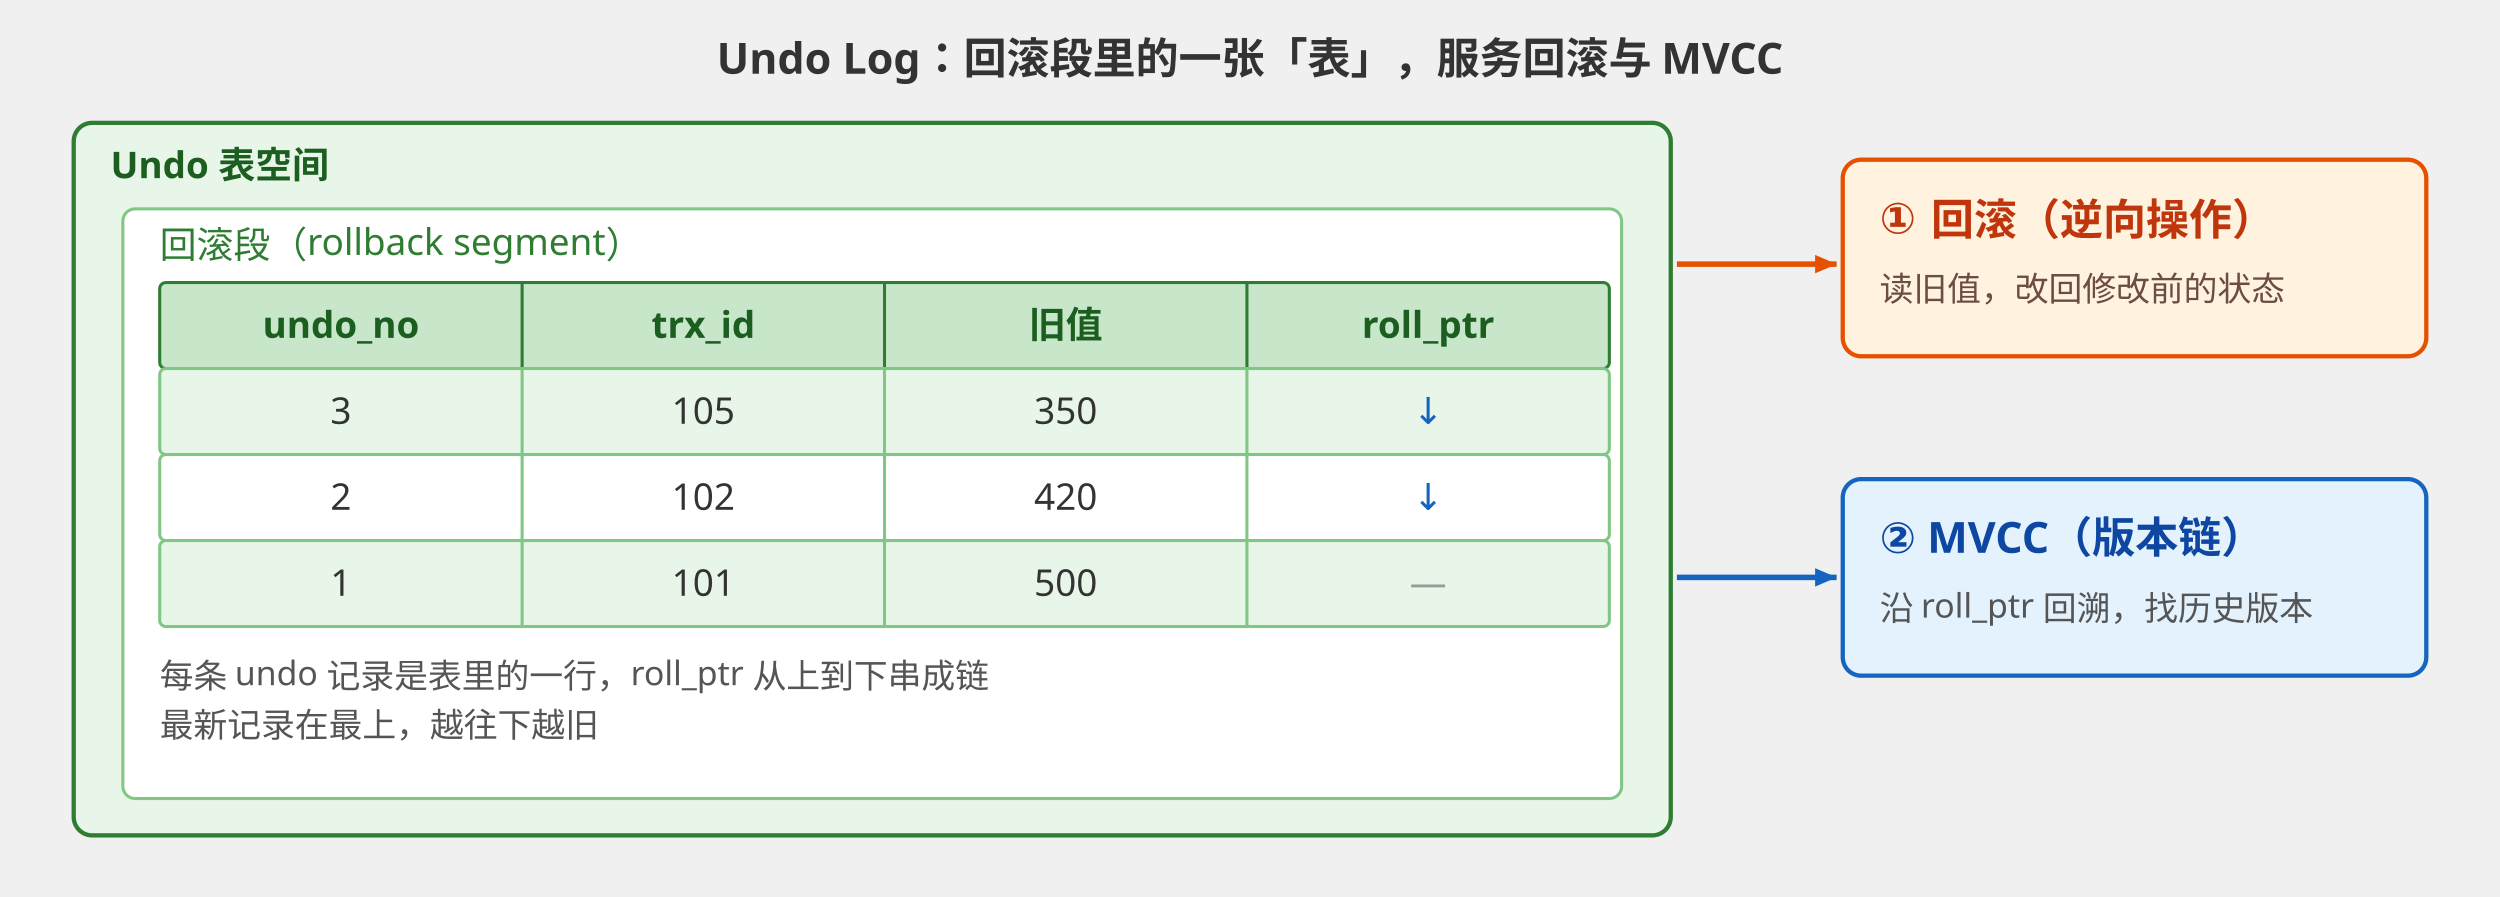
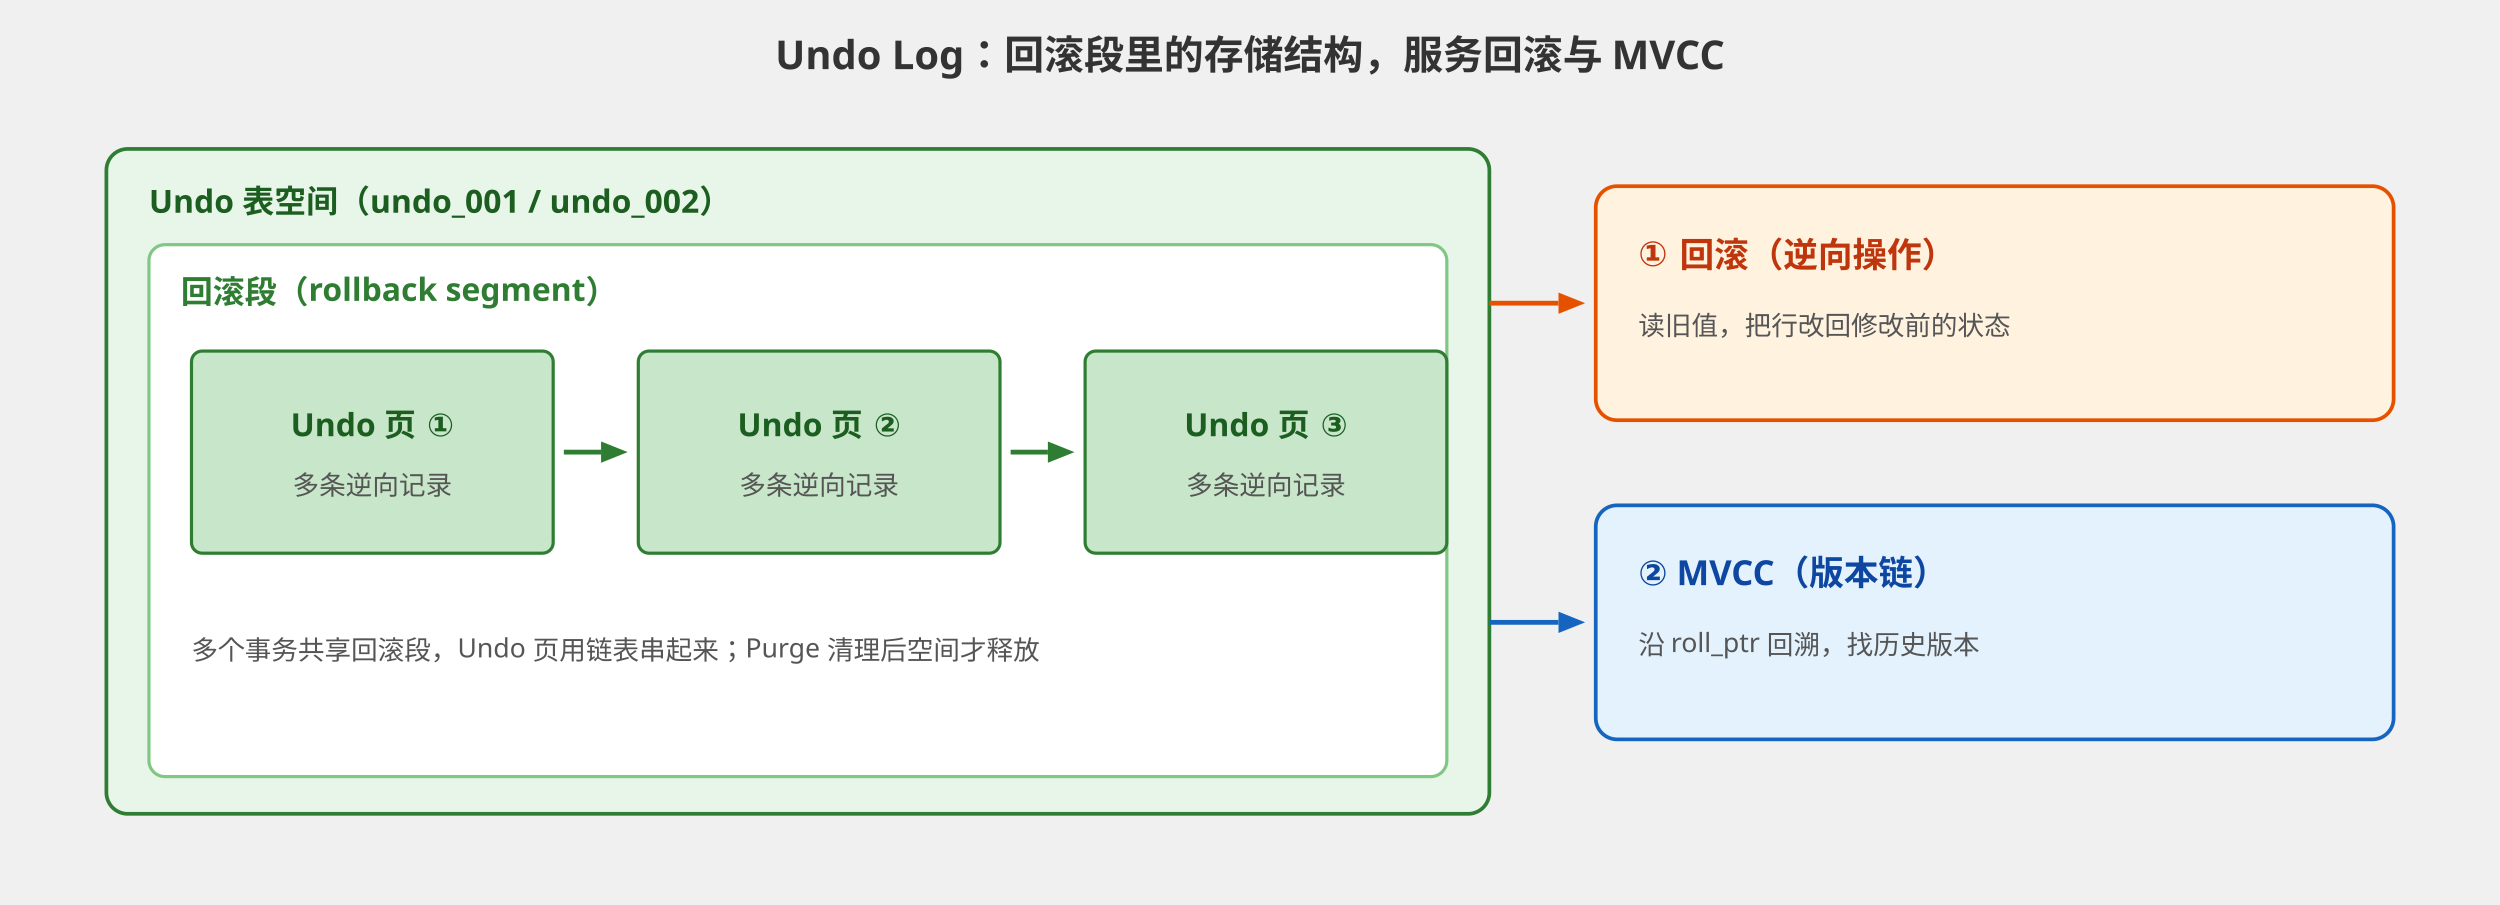
- <svg xmlns="http://www.w3.org/2000/svg" viewBox="0 0 814 292" font-family="'Noto Sans SC','PingFang SC','Microsoft YaHei',sans-serif" font-size="11">
+ <svg xmlns="http://www.w3.org/2000/svg" viewBox="0 0 940 340" font-family="'Noto Sans SC','PingFang SC','Microsoft YaHei',sans-serif" font-size="11">
  <defs>
-     <marker id="arrRollback" markerWidth="10" markerHeight="10" refX="7" refY="3" orient="auto" markerUnits="userSpaceOnUse">
-       <path d="M0,0 L7,3 L0,6 Z" fill="#e65100" />
+     <marker id="arrOrange" markerWidth="10" markerHeight="8" refX="0" refY="4" orient="auto" markerUnits="userSpaceOnUse">
+       <path d="M0,0 L10,4 L0,8 Z" fill="#e65100" />
    </marker>
-     <marker id="arrVersion" markerWidth="10" markerHeight="10" refX="7" refY="3" orient="auto" markerUnits="userSpaceOnUse">
-       <path d="M0,0 L7,3 L0,6 Z" fill="#1565c0" />
+     <marker id="arrBlue" markerWidth="10" markerHeight="8" refX="0" refY="4" orient="auto" markerUnits="userSpaceOnUse">
+       <path d="M0,0 L10,4 L0,8 Z" fill="#1565c0" />
+     </marker>
+     <marker id="arrGreen" markerWidth="10" markerHeight="8" refX="0" refY="4" orient="auto" markerUnits="userSpaceOnUse">
+       <path d="M0,0 L10,4 L0,8 Z" fill="#2e7d32" />
    </marker>
  </defs>
-   <text x="407" y="24" text-anchor="middle" font-size="14" font-weight="bold" fill="#333333">Undo Log：回滚段里的一张「表」，服务回滚与 MVCC</text>
-   <rect x="24" y="40" width="520" height="232" rx="6" fill="#e8f5e9" stroke="#2e7d32" stroke-width="1.4" />
-   <text x="36" y="58" fill="#1b5e20" font-weight="bold" font-size="12">Undo 表空间</text>
-   <rect x="40" y="68" width="488" height="192" rx="4" fill="#ffffff" stroke="#81c784" stroke-width="1" />
-   <text x="52" y="84" fill="#2e7d32" font-size="12">回滚段（rollback segment）</text>
-   <rect x="52" y="92" width="472" height="28" rx="2" fill="#c8e6c9" stroke="#2e7d32" stroke-width="1" />
-   <line x1="170" y1="92" x2="170" y2="120" stroke="#2e7d32" stroke-width="1" />
-   <line x1="288" y1="92" x2="288" y2="120" stroke="#2e7d32" stroke-width="1" />
-   <line x1="406" y1="92" x2="406" y2="120" stroke="#2e7d32" stroke-width="1" />
-   <text x="111" y="110" text-anchor="middle" fill="#1b5e20" font-size="12" font-weight="bold">undo_no</text>
-   <text x="229" y="110" text-anchor="middle" fill="#1b5e20" font-size="12" font-weight="bold">trx_id</text>
-   <text x="347" y="110" text-anchor="middle" fill="#1b5e20" font-size="12" font-weight="bold">旧值</text>
-   <text x="465" y="110" text-anchor="middle" fill="#1b5e20" font-size="12" font-weight="bold">roll_ptr</text>
-   <rect x="52" y="120" width="472" height="28" rx="2" fill="#e8f5e9" stroke="#81c784" stroke-width="1" />
-   <line x1="170" y1="120" x2="170" y2="148" stroke="#81c784" stroke-width="1" />
-   <line x1="288" y1="120" x2="288" y2="148" stroke="#81c784" stroke-width="1" />
-   <line x1="406" y1="120" x2="406" y2="148" stroke="#81c784" stroke-width="1" />
-   <text x="111" y="138" text-anchor="middle" fill="#333333" font-size="12">3</text>
-   <text x="229" y="138" text-anchor="middle" fill="#333333" font-size="12">105</text>
-   <text x="347" y="138" text-anchor="middle" fill="#333333" font-size="12">350</text>
-   <text x="465" y="138" text-anchor="middle" fill="#1565c0" font-size="12">↓</text>
-   <rect x="52" y="148" width="472" height="28" rx="2" fill="#ffffff" stroke="#81c784" stroke-width="1" />
-   <line x1="170" y1="148" x2="170" y2="176" stroke="#81c784" stroke-width="1" />
-   <line x1="288" y1="148" x2="288" y2="176" stroke="#81c784" stroke-width="1" />
-   <line x1="406" y1="148" x2="406" y2="176" stroke="#81c784" stroke-width="1" />
-   <text x="111" y="166" text-anchor="middle" fill="#333333" font-size="12">2</text>
-   <text x="229" y="166" text-anchor="middle" fill="#333333" font-size="12">102</text>
-   <text x="347" y="166" text-anchor="middle" fill="#333333" font-size="12">420</text>
-   <text x="465" y="166" text-anchor="middle" fill="#1565c0" font-size="12">↓</text>
-   <rect x="52" y="176" width="472" height="28" rx="2" fill="#e8f5e9" stroke="#81c784" stroke-width="1" />
-   <line x1="170" y1="176" x2="170" y2="204" stroke="#81c784" stroke-width="1" />
-   <line x1="288" y1="176" x2="288" y2="204" stroke="#81c784" stroke-width="1" />
-   <line x1="406" y1="176" x2="406" y2="204" stroke="#81c784" stroke-width="1" />
-   <text x="111" y="194" text-anchor="middle" fill="#333333" font-size="12">1</text>
-   <text x="229" y="194" text-anchor="middle" fill="#333333" font-size="12">101</text>
-   <text x="347" y="194" text-anchor="middle" fill="#333333" font-size="12">500</text>
-   <text x="465" y="194" text-anchor="middle" fill="#999999" font-size="12">—</text>
-   <text x="52" y="224" fill="#555555" font-size="11">每条 undo 记录是表里的一行，roll_ptr 从上到下串成链</text>
-   <text x="52" y="240" fill="#555555" font-size="11">最新记录在最上，越往下越旧</text>
-   <rect x="600" y="52" width="190" height="64" rx="6" fill="#fff3e0" stroke="#e65100" stroke-width="1.4" />
-   <text x="612" y="76" fill="#bf360c" font-weight="bold" font-size="14">① 回滚（逆向操作）</text>
-   <text x="612" y="98" fill="#6d4c41" font-size="11">读旧值，改回修改前的状态</text>
-   <rect x="600" y="156" width="190" height="64" rx="6" fill="#e3f2fd" stroke="#1565c0" stroke-width="1.4" />
-   <text x="612" y="180" fill="#0d47a1" font-weight="bold" font-size="14">② MVCC（版本链）</text>
-   <text x="612" y="202" fill="#555555" font-size="11">沿 roll_ptr 回溯，找历史版本</text>
-   <line x1="546" y1="86" x2="598" y2="86" stroke="#e65100" stroke-width="1.8" marker-end="url(#arrRollback)" />
-   <line x1="546" y1="188" x2="598" y2="188" stroke="#1565c0" stroke-width="1.8" marker-end="url(#arrVersion)" />
+   <text x="470" y="26" text-anchor="middle" font-size="15" font-weight="bold" fill="#333333">Undo Log：回滚段里的存储结构，服务回滚与 MVCC</text>
+   <rect x="40" y="56" width="520" height="250" rx="8" fill="#e8f5e9" stroke="#2e7d32" stroke-width="1.4" />
+   <text x="56" y="80" fill="#1b5e20" font-size="12" font-weight="bold">Undo 表空间（undo_001 / undo_002）</text>
+   <rect x="56" y="92" width="488" height="200" rx="6" fill="#ffffff" stroke="#81c784" stroke-width="1.2" />
+   <text x="68" y="114" fill="#2e7d32" font-size="12" font-weight="bold">回滚段（rollback segment）</text>
+   <rect x="72" y="132" width="136" height="76" rx="4" fill="#c8e6c9" stroke="#2e7d32" stroke-width="1.2" />
+   <text x="140" y="164" text-anchor="middle" fill="#1b5e20" font-size="12" font-weight="bold">Undo 页 ①</text>
+   <text x="140" y="186" text-anchor="middle" fill="#555555" font-size="10">多条逆向记录</text>
+   <line x1="212" y1="170" x2="226" y2="170" stroke="#2e7d32" stroke-width="1.8" marker-end="url(#arrGreen)" />
+   <rect x="240" y="132" width="136" height="76" rx="4" fill="#c8e6c9" stroke="#2e7d32" stroke-width="1.2" />
+   <text x="308" y="164" text-anchor="middle" fill="#1b5e20" font-size="12" font-weight="bold">Undo 页 ②</text>
+   <text x="308" y="186" text-anchor="middle" fill="#555555" font-size="10">多条逆向记录</text>
+   <line x1="380" y1="170" x2="394" y2="170" stroke="#2e7d32" stroke-width="1.8" marker-end="url(#arrGreen)" />
+   <rect x="408" y="132" width="136" height="76" rx="4" fill="#c8e6c9" stroke="#2e7d32" stroke-width="1.2" />
+   <text x="476" y="164" text-anchor="middle" fill="#1b5e20" font-size="12" font-weight="bold">Undo 页 ③</text>
+   <text x="476" y="186" text-anchor="middle" fill="#555555" font-size="10">多条逆向记录</text>
+   <text x="72" y="248" fill="#555555" font-size="10">多个事务共享回滚段，Undo 页用链表串起来；Purge 清理后空间才释放</text>
+   <rect x="600" y="70" width="300" height="88" rx="8" fill="#fff3e0" stroke="#e65100" stroke-width="1.4" />
+   <text x="616" y="100" fill="#bf360c" font-size="13" font-weight="bold">① 回滚（逆向操作）</text>
+   <text x="616" y="126" fill="#555555" font-size="10">读旧值，把行改回修改前的状态</text>
+   <rect x="600" y="190" width="300" height="88" rx="8" fill="#e3f2fd" stroke="#1565c0" stroke-width="1.4" />
+   <text x="616" y="220" fill="#0d47a1" font-size="13" font-weight="bold">② MVCC（版本链）</text>
+   <text x="616" y="246" fill="#555555" font-size="10">沿 roll_ptr 回溯，找历史版本</text>
+   <line x1="560" y1="114" x2="586" y2="114" stroke="#e65100" stroke-width="1.8" marker-end="url(#arrOrange)" />
+   <line x1="560" y1="234" x2="586" y2="234" stroke="#1565c0" stroke-width="1.8" marker-end="url(#arrBlue)" />
</svg>
